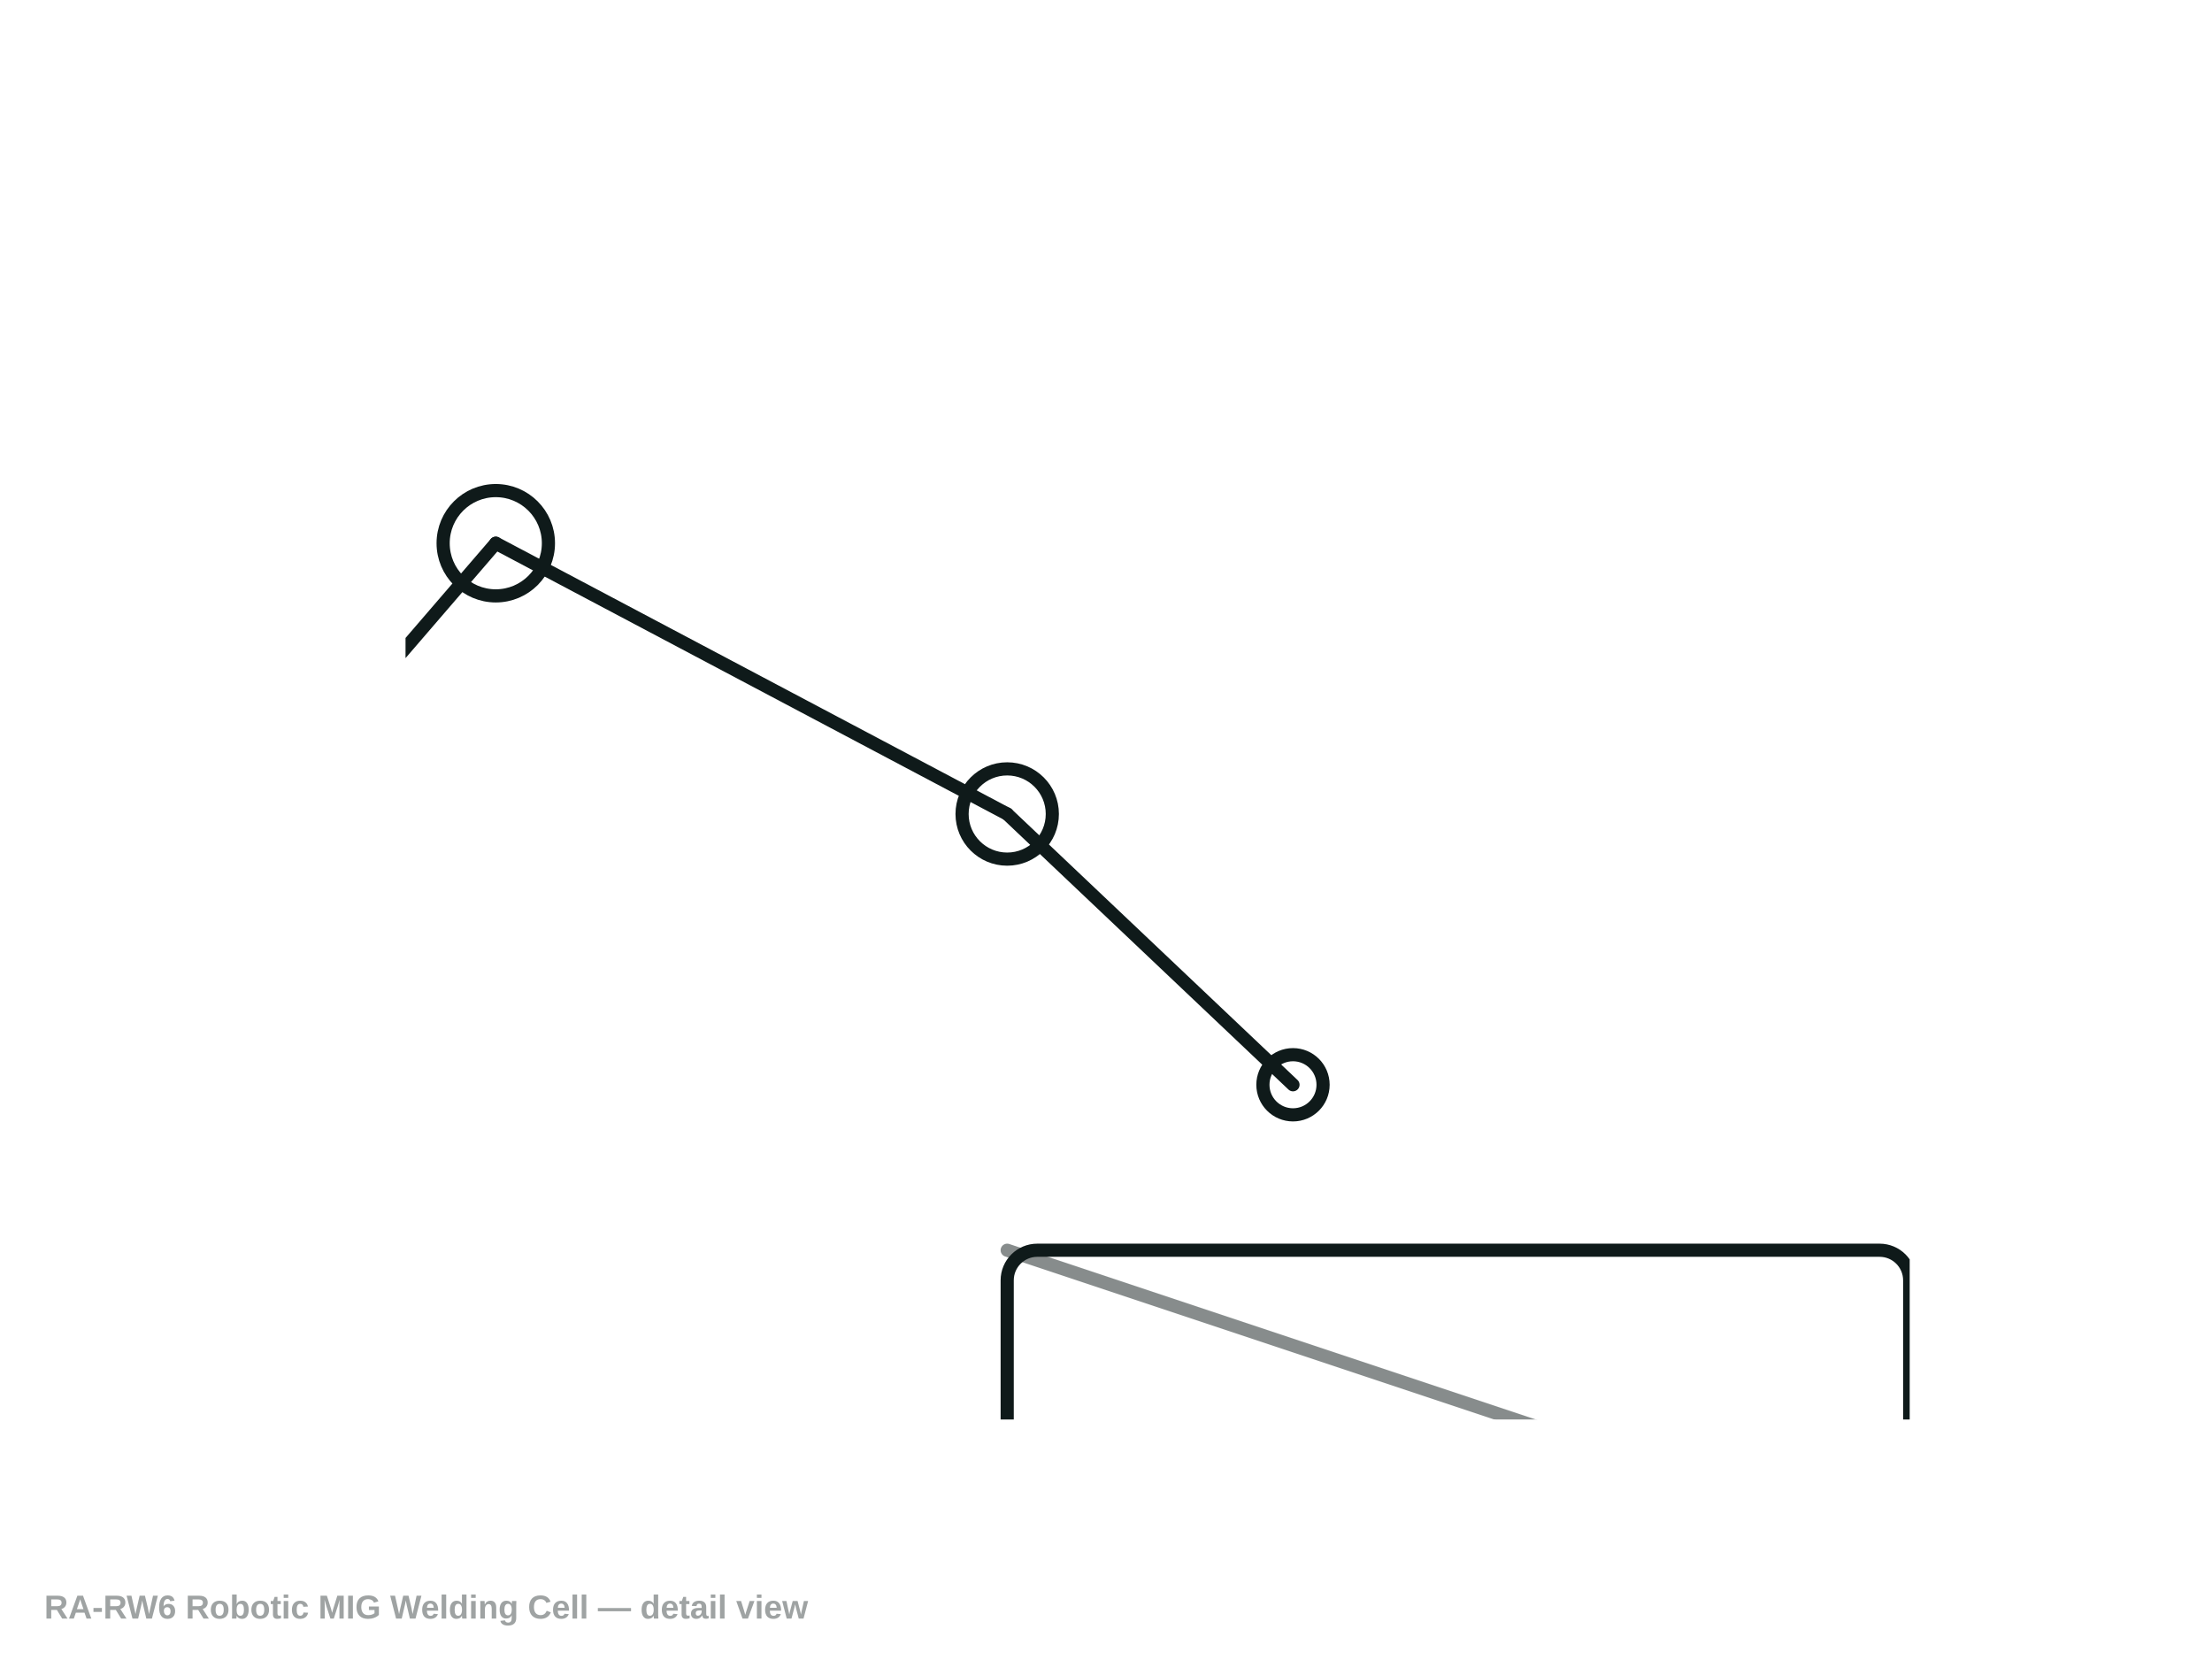
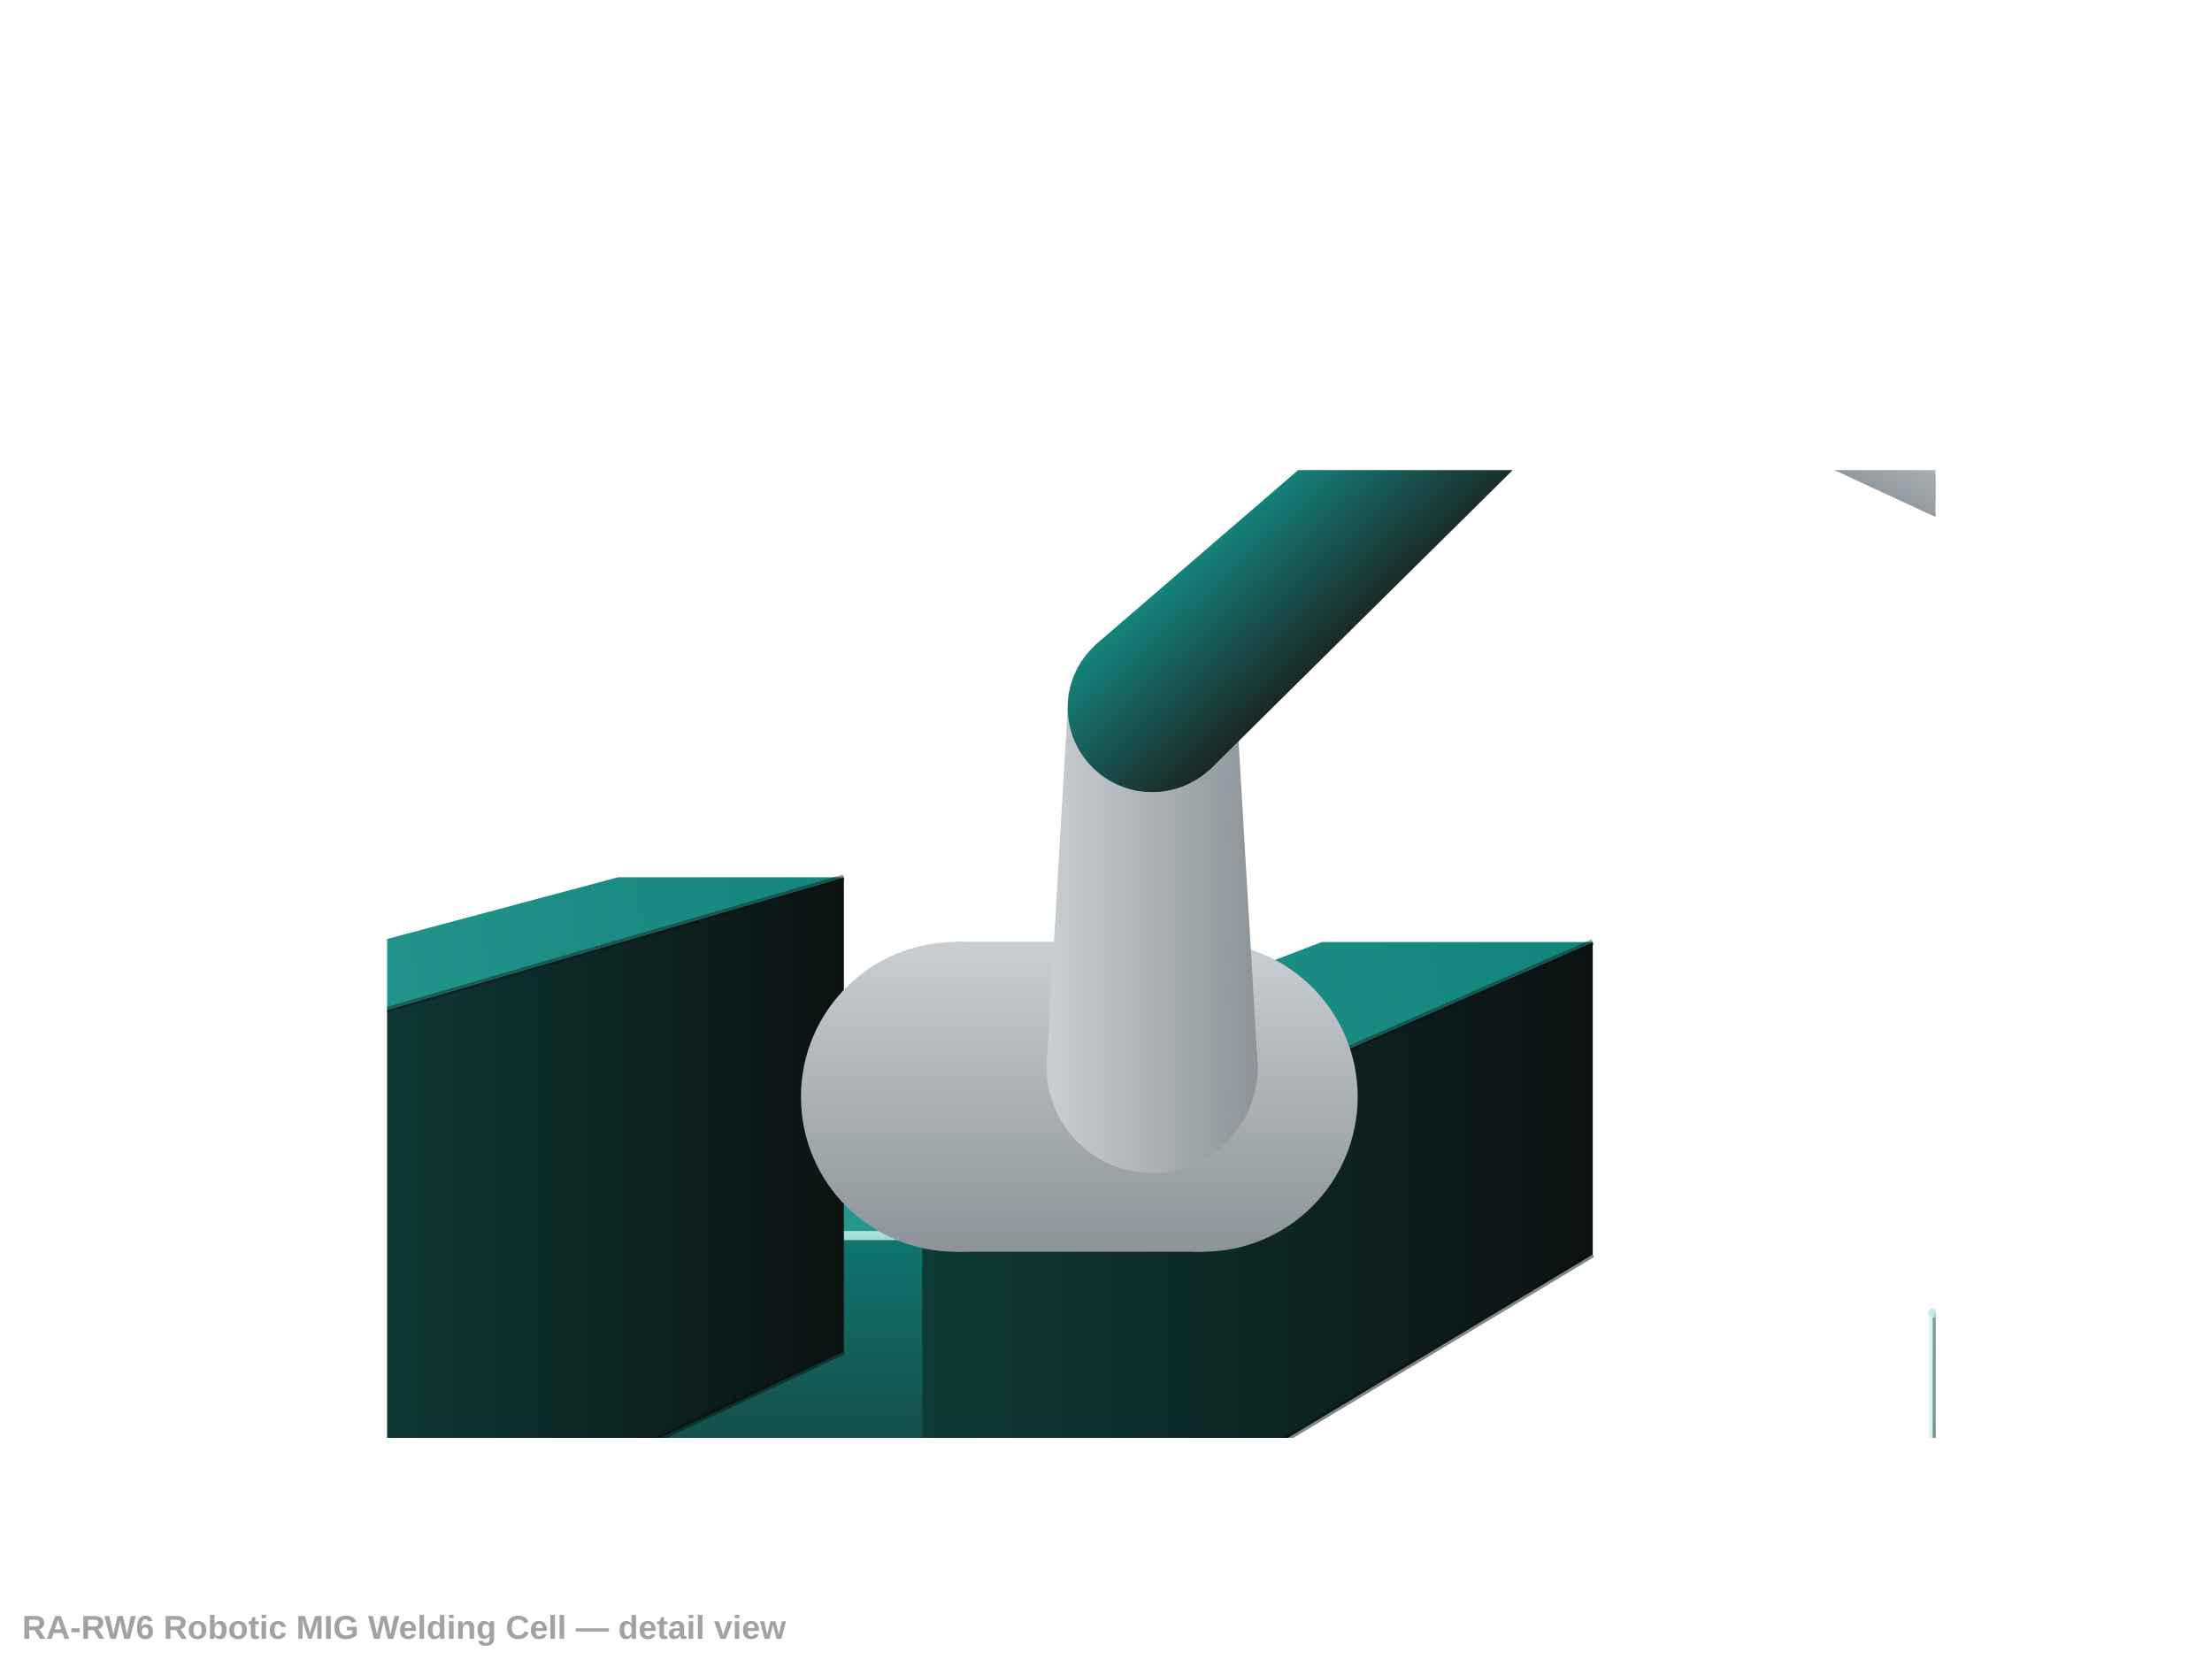
- <svg xmlns="http://www.w3.org/2000/svg" width="1200" height="900" viewBox="0 0 1200 900">
-   <g transform="translate(220 260) scale(1.7)">
-     <svg x="0" y="0" width="480" height="300" viewBox="220 65 200 170" preserveAspectRatio="xMidYMid slice">
-       <g fill="none" stroke="#0F1A1A" stroke-width="1.75" stroke-linecap="round" stroke-linejoin="round" opacity="1">
-         <rect x="148" y="168" width="44" height="66" rx="6" />
-         <path d="M140 234 L200 234" />
-         <path d="M170 168 L232 96" />
-         <circle cx="170" cy="168" r="8" />
-         <path d="M232 96 L300 132" />
-         <circle cx="232" cy="96" r="7" />
-         <path d="M300 132 L338 168" />
-         <circle cx="300" cy="132" r="6" />
-         <circle cx="338" cy="168" r="4" />
-         <rect x="300" y="190" width="120" height="40" rx="4" />
-         <path d="M300 190 L420 230" opacity="0.5" />
-         <path d="M100 250 L440 250" />
+ <svg xmlns="http://www.w3.org/2000/svg" width="2400" height="1800" viewBox="0 0 2400 1800">
+   <g transform="translate(420 510) scale(3.5)">
+     <svg x="0" y="0" width="480" height="300" viewBox="118 51 220 190" preserveAspectRatio="xMidYMid slice">
+       <g>
+         <defs>
+           <radialGradient id="rg604" cx="238" cy="256" r="190" gradientUnits="userSpaceOnUse">
+             <stop offset="0" stop-color="#000000" stop-opacity="0.38" />
+             <stop offset="60" stop-color="#000000" stop-opacity="0.171" />
+             <stop offset="100" stop-color="#000000" stop-opacity="0" />
+           </radialGradient>
+         </defs>
+         <ellipse cx="238" cy="256" rx="190" ry="16" fill="url(#rg604)" />
+         <defs>
+           <linearGradient id="lg606" x1="0" y1="252" x2="0" y2="362" gradientUnits="userSpaceOnUse">
+             <stop offset="0" stop-color="#ffffff" stop-opacity="0.15" />
+             <stop offset="100" stop-color="#ffffff" stop-opacity="0" />
+           </linearGradient>
+           <mask id="rmask605">
+             <rect x="-4000" y="252" width="9000" height="110" fill="url(#lg606)" />
+           </mask>
+         </defs>
+         <g transform="translate(0 504) scale(1,-1)" mask="url(#rmask605)">
+           <defs>
+             <linearGradient id="lg581" x1="142" y1="186" x2="289.3" y2="144.3" gradientUnits="userSpaceOnUse">
+               <stop offset="0" stop-color="#2A9D93" stop-opacity="1" />
+               <stop offset="100" stop-color="#14857C" stop-opacity="1" />
+             </linearGradient>
+             <linearGradient id="lg582" x1="0" y1="186" x2="0" y2="246" gradientUnits="userSpaceOnUse">
+               <stop offset="0" stop-color="#0F766E" stop-opacity="1" />
+               <stop offset="100" stop-color="#1B2626" stop-opacity="1" />
+             </linearGradient>
+             <linearGradient id="lg583" x1="194" y1="0" x2="289.3" y2="0" gradientUnits="userSpaceOnUse">
+               <stop offset="0" stop-color="#0E3B37" stop-opacity="1" />
+               <stop offset="100" stop-color="#0C1212" stop-opacity="1" />
+             </linearGradient>
+           </defs>
+           <polygon points="194,246 289.3,188.7 289.3,144.3 194,186" fill="url(#lg583)" />
+           <polygon points="142,186 194,186 289.3,144.3 250.8,144.3" fill="url(#lg581)" />
+           <polygon points="142,246 194,246 194,186 142,186" fill="url(#lg582)" />
+           <path d="M194,246 289.3,188.7" stroke="#06100F" stroke-width="0.8" opacity="0.5" fill="none" />
+           <path d="M194,186 289.3,144.3" stroke="#06100F" stroke-width="0.8" opacity="0.4" fill="none" />
+           <path d="M142,186 194,186" stroke="#BFEDE7" stroke-width="1.3" opacity="0.85" stroke-linecap="round" fill="none" />
+           <path d="M142,186 142,246" stroke="#BFEDE7" stroke-width="1.1" opacity="0.55" stroke-linecap="round" fill="none" />
+           <defs>
+             <linearGradient id="lg598" x1="75.6" y1="155.2" x2="182.9" y2="135.1" gradientUnits="userSpaceOnUse">
+               <stop offset="0" stop-color="#2A9D93" stop-opacity="1" />
+               <stop offset="100" stop-color="#14857C" stop-opacity="1" />
+             </linearGradient>
+             <linearGradient id="lg599" x1="0" y1="155.2" x2="0" y2="235" gradientUnits="userSpaceOnUse">
+               <stop offset="0" stop-color="#0F766E" stop-opacity="1" />
+               <stop offset="100" stop-color="#1B2626" stop-opacity="1" />
+             </linearGradient>
+             <linearGradient id="lg600" x1="113.6" y1="0" x2="182.9" y2="0" gradientUnits="userSpaceOnUse">
+               <stop offset="0" stop-color="#0E3B37" stop-opacity="1" />
+               <stop offset="100" stop-color="#0C1212" stop-opacity="1" />
+             </linearGradient>
+           </defs>
+           <polygon points="113.6,235 182.9,202.5 182.9,135.1 113.6,155.2" fill="url(#lg600)" />
+           <polygon points="75.6,155.2 113.6,155.2 182.9,135.1 150.8,135.1" fill="url(#lg598)" />
+           <polygon points="75.6,235 113.6,235 113.6,155.2 75.6,155.2" fill="url(#lg599)" />
+           <path d="M113.6,235 182.9,202.5" stroke="#06100F" stroke-width="0.8" opacity="0.5" fill="none" />
+           <path d="M113.6,155.2 182.9,135.1" stroke="#06100F" stroke-width="0.8" opacity="0.4" fill="none" />
+           <path d="M75.6,155.2 113.6,155.2" stroke="#BFEDE7" stroke-width="1.3" opacity="0.85" stroke-linecap="round" fill="none" />
+           <path d="M75.6,155.2 75.6,235" stroke="#BFEDE7" stroke-width="1.1" opacity="0.55" stroke-linecap="round" fill="none" />
+           <rect x="82.8" y="193.9" width="24.8" height="20.2" fill="#0A1E1C" />
+           <polyline points="82.8,207 85.9,202.4 89,204 92.1,208.9 95.2,209.4 98.3,204.2 101.4,200.3 104.5,203 107.6,207.7" fill="none" stroke="#2A9D93" stroke-width="1" opacity="0.85" />
+           <circle cx="104.6" cy="197.5" r="1.4" fill="#FFB067" opacity="0.9" />
+           <rect x="59.6" y="227.5" width="20.8" height="7.6" rx="1.4" fill="#0B1414" opacity="0.88" />
+           <rect x="59.6" y="227.5" width="20.8" height="7.6" rx="1.4" fill="none" stroke="#3A4A4A" stroke-width="0.6" />
+           <text x="70" y="232.7" text-anchor="middle" font-family="Arial, sans-serif" font-size="3.8" font-weight="700" fill="#8FE0D6" letter-spacing="0.5">RA-RW6</text>
+           <defs>
+             <linearGradient id="lg584" x1="198.8" y1="188.3" x2="198.8" y2="144.3" gradientUnits="userSpaceOnUse">
+               <stop offset="0" stop-color="#8C9499" stop-opacity="1" />
+               <stop offset="32" stop-color="#C9CED2" stop-opacity="1" />
+               <stop offset="55" stop-color="#C9CED2" stop-opacity="1" />
+               <stop offset="100" stop-color="#A6ADB3" stop-opacity="1" />
+             </linearGradient>
+           </defs>
+           <circle cx="198.8" cy="166.3" r="22" fill="url(#lg584)" />
+           <polygon points="198.8,188.3 233.9,188.3 233.9,144.3 198.8,144.3" fill="url(#lg584)" />
+           <circle cx="233.9" cy="166.3" r="22" fill="url(#lg584)" />
+           <defs>
+             <linearGradient id="lg585" x1="241.7" y1="162.1" x2="211.7" y2="162.1" gradientUnits="userSpaceOnUse">
+               <stop offset="0" stop-color="#8C9499" stop-opacity="1" />
+               <stop offset="32" stop-color="#C9CED2" stop-opacity="1" />
+               <stop offset="55" stop-color="#C9CED2" stop-opacity="1" />
+               <stop offset="100" stop-color="#A6ADB3" stop-opacity="1" />
+             </linearGradient>
+           </defs>
+           <circle cx="226.7" cy="162.1" r="15" fill="url(#lg585)" />
+           <polygon points="241.7,162.1 238.7,111 214.7,111 211.7,162.1" fill="url(#lg585)" />
+           <circle cx="226.7" cy="111" r="12" fill="url(#lg585)" />
+           <defs>
+             <linearGradient id="lg586" x1="234.8" y1="119.9" x2="218.5" y2="102.2" gradientUnits="userSpaceOnUse">
+               <stop offset="0" stop-color="#1B2626" stop-opacity="1" />
+               <stop offset="32" stop-color="#14857C" stop-opacity="1" />
+               <stop offset="55" stop-color="#14857C" stop-opacity="1" />
+               <stop offset="100" stop-color="#0F766E" stop-opacity="1" />
+             </linearGradient>
+           </defs>
+           <circle cx="226.7" cy="111" r="12" fill="url(#lg586)" />
+           <polygon points="234.8,119.9 296.7,58.7 284.4,45.4 218.5,102.2" fill="url(#lg586)" />
+           <circle cx="290.6" cy="52" r="9" fill="url(#lg586)" />
+           <defs>
+             <linearGradient id="lg587" x1="286.4" y1="60" x2="294.7" y2="44" gradientUnits="userSpaceOnUse">
+               <stop offset="0" stop-color="#8C9499" stop-opacity="1" />
+               <stop offset="32" stop-color="#C9CED2" stop-opacity="1" />
+               <stop offset="55" stop-color="#C9CED2" stop-opacity="1" />
+               <stop offset="100" stop-color="#A6ADB3" stop-opacity="1" />
+             </linearGradient>
+           </defs>
+           <circle cx="290.6" cy="52" r="9" fill="url(#lg587)" />
+           <polygon points="286.4,60 341.2,85.4 347.2,73.8 294.7,44" fill="url(#lg587)" />
+           <circle cx="344.2" cy="79.6" r="6.5" fill="url(#lg587)" />
+           <defs>
+             <linearGradient id="lg588" x1="340.5" y1="83.7" x2="347.9" y2="75.6" gradientUnits="userSpaceOnUse">
+               <stop offset="0" stop-color="#1B2626" stop-opacity="1" />
+               <stop offset="32" stop-color="#A6ADB3" stop-opacity="1" />
+               <stop offset="55" stop-color="#A6ADB3" stop-opacity="1" />
+               <stop offset="100" stop-color="#8C9499" stop-opacity="1" />
+             </linearGradient>
+           </defs>
+           <circle cx="344.2" cy="79.6" r="5.5" fill="url(#lg588)" />
+           <polygon points="340.5,83.7 374.4,111.8 379,106.8 347.9,75.6" fill="url(#lg588)" />
+           <circle cx="376.7" cy="109.3" r="3.4" fill="url(#lg588)" />
+           <circle cx="376.7" cy="109.3" r="3.6" fill="#0C1212" />
+           <defs>
+             <linearGradient id="lg589" x1="337.6" y1="197" x2="465.1" y2="143.7" gradientUnits="userSpaceOnUse">
+               <stop offset="0" stop-color="#C9CED2" stop-opacity="1" />
+               <stop offset="100" stop-color="#A6ADB3" stop-opacity="1" />
+             </linearGradient>
+             <linearGradient id="lg590" x1="0" y1="197" x2="0" y2="228.2" gradientUnits="userSpaceOnUse">
+               <stop offset="0" stop-color="#2E3A3A" stop-opacity="1" />
+               <stop offset="100" stop-color="#0C1212" stop-opacity="1" />
+             </linearGradient>
+             <linearGradient id="lg591" x1="422.1" y1="0" x2="465.1" y2="0" gradientUnits="userSpaceOnUse">
+               <stop offset="0" stop-color="#0E3B37" stop-opacity="1" />
+               <stop offset="100" stop-color="#0C1212" stop-opacity="1" />
+             </linearGradient>
+           </defs>
+           <polygon points="422.1,228.2 465.1,165.2 465.1,143.7 422.1,197" fill="url(#lg591)" />
+           <polygon points="337.6,197 422.1,197 465.1,143.7 406.9,143.7" fill="url(#lg589)" />
+           <polygon points="337.6,228.2 422.1,228.2 422.1,197 337.6,197" fill="url(#lg590)" />
+           <path d="M422.1,228.2 465.1,165.2" stroke="#06100F" stroke-width="0.8" opacity="0.5" fill="none" />
+           <path d="M422.1,197 465.1,143.7" stroke="#06100F" stroke-width="0.8" opacity="0.4" fill="none" />
+           <path d="M337.6,197 422.1,197" stroke="#BFEDE7" stroke-width="1.3" opacity="0.85" stroke-linecap="round" fill="none" />
+           <path d="M337.6,197 337.6,228.2" stroke="#BFEDE7" stroke-width="1.1" opacity="0.55" stroke-linecap="round" fill="none" />
+           <defs>
+             <linearGradient id="lg592" x1="360.1" y1="189" x2="443.3" y2="158.4" gradientUnits="userSpaceOnUse">
+               <stop offset="0" stop-color="#D7DBDE" stop-opacity="1" />
+               <stop offset="55" stop-color="#C9CED2" stop-opacity="1" />
+               <stop offset="100" stop-color="#A6ADB3" stop-opacity="1" />
+             </linearGradient>
+           </defs>
+           <polygon points="360.1,189 416.2,189 443.3,158.4 397.7,158.4" fill="url(#lg592)" opacity="0.95" />
+           <ellipse cx="389.7" cy="176.8" rx="3.9" ry="2.2" fill="#141C1C" opacity="0.85" />
+           <ellipse cx="389.7" cy="176.8" rx="1.4" ry="0.8" fill="none" stroke="#3A4444" stroke-width="1" opacity="0.6" />
+           <line x1="393" y1="176.8" x2="394.2" y2="176.8" stroke="#3A4444" stroke-width="1.4" opacity="0.5" />
+           <line x1="392.4" y1="177.9" x2="393.3" y2="178.2" stroke="#3A4444" stroke-width="1.4" opacity="0.5" />
+           <line x1="390.7" y1="178.5" x2="391.1" y2="179.1" stroke="#3A4444" stroke-width="1.4" opacity="0.5" />
+           <line x1="388.7" y1="178.5" x2="388.3" y2="179.1" stroke="#3A4444" stroke-width="1.4" opacity="0.5" />
+           <line x1="387" y1="177.9" x2="386" y2="178.2" stroke="#3A4444" stroke-width="1.4" opacity="0.5" />
+           <line x1="386.4" y1="176.8" x2="385.2" y2="176.8" stroke="#3A4444" stroke-width="1.4" opacity="0.5" />
+           <line x1="387" y1="175.7" x2="386" y2="175.3" stroke="#3A4444" stroke-width="1.4" opacity="0.5" />
+           <line x1="388.7" y1="175" x2="388.3" y2="174.4" stroke="#3A4444" stroke-width="1.4" opacity="0.5" />
+           <line x1="390.7" y1="175" x2="391.1" y2="174.4" stroke="#3A4444" stroke-width="1.4" opacity="0.5" />
+           <line x1="392.4" y1="175.7" x2="393.3" y2="175.3" stroke="#3A4444" stroke-width="1.4" opacity="0.5" />
+           <rect x="407.2" y="168.7" width="7.1" height="2.7" rx="2" fill="#141C1C" opacity="0.85" />
+           <ellipse cx="413.3" cy="179.2" rx="2.7" ry="1.5" fill="#141C1C" opacity="0.85" />
+           <ellipse cx="413.3" cy="179.2" rx="1.1" ry="0.6" fill="none" stroke="#3A4444" stroke-width="0.8" opacity="0.5" />
+           <defs>
+             <linearGradient id="lg593" x1="405.5" y1="165.2" x2="400.7" y2="165.2" gradientUnits="userSpaceOnUse">
+               <stop offset="0" stop-color="#8C9499" stop-opacity="1" />
+               <stop offset="32" stop-color="#C9CED2" stop-opacity="1" />
+               <stop offset="55" stop-color="#C9CED2" stop-opacity="1" />
+               <stop offset="100" stop-color="#A6ADB3" stop-opacity="1" />
+             </linearGradient>
+           </defs>
+           <circle cx="403.1" cy="165.2" r="2.4" fill="url(#lg593)" />
+           <polygon points="405.5,165.2 405.5,136.1 400.7,136.1 400.7,165.2" fill="url(#lg593)" />
+           <circle cx="403.1" cy="136.1" r="2.4" fill="url(#lg593)" />
+           <defs>
+             <linearGradient id="lg594" x1="438.4" y1="165.2" x2="433.6" y2="165.2" gradientUnits="userSpaceOnUse">
+               <stop offset="0" stop-color="#8C9499" stop-opacity="1" />
+               <stop offset="32" stop-color="#C9CED2" stop-opacity="1" />
+               <stop offset="55" stop-color="#C9CED2" stop-opacity="1" />
+               <stop offset="100" stop-color="#A6ADB3" stop-opacity="1" />
+             </linearGradient>
+           </defs>
+           <circle cx="436" cy="165.2" r="2.4" fill="url(#lg594)" />
+           <polygon points="438.4,165.2 438.4,136.1 433.6,136.1 433.6,165.2" fill="url(#lg594)" />
+           <circle cx="436" cy="136.1" r="2.4" fill="url(#lg594)" />
+           <defs>
+             <linearGradient id="lg595" x1="471.3" y1="165.2" x2="466.5" y2="165.2" gradientUnits="userSpaceOnUse">
+               <stop offset="0" stop-color="#8C9499" stop-opacity="1" />
+               <stop offset="32" stop-color="#C9CED2" stop-opacity="1" />
+               <stop offset="55" stop-color="#C9CED2" stop-opacity="1" />
+               <stop offset="100" stop-color="#A6ADB3" stop-opacity="1" />
+             </linearGradient>
+           </defs>
+           <circle cx="468.9" cy="165.2" r="2.4" fill="url(#lg595)" />
+           <polygon points="471.3,165.2 471.3,136.1 466.5,136.1 466.5,165.2" fill="url(#lg595)" />
+           <circle cx="468.9" cy="136.1" r="2.4" fill="url(#lg595)" />
+           <defs>
+             <linearGradient id="lg596" x1="403.1" y1="137.7" x2="403.1" y2="134.5" gradientUnits="userSpaceOnUse">
+               <stop offset="0" stop-color="#8C9499" stop-opacity="1" />
+               <stop offset="32" stop-color="#C9CED2" stop-opacity="1" />
+               <stop offset="55" stop-color="#C9CED2" stop-opacity="1" />
+               <stop offset="100" stop-color="#A6ADB3" stop-opacity="1" />
+             </linearGradient>
+           </defs>
+           <circle cx="403.1" cy="136.1" r="1.6" fill="url(#lg596)" />
+           <polygon points="403.1,137.7 468.9,137.7 468.9,134.5 403.1,134.5" fill="url(#lg596)" />
+           <circle cx="468.9" cy="136.1" r="1.6" fill="url(#lg596)" />
+           <defs>
+             <linearGradient id="lg597" x1="403.1" y1="154.1" x2="403.1" y2="150.9" gradientUnits="userSpaceOnUse">
+               <stop offset="0" stop-color="#8C9499" stop-opacity="1" />
+               <stop offset="32" stop-color="#C9CED2" stop-opacity="1" />
+               <stop offset="55" stop-color="#C9CED2" stop-opacity="1" />
+               <stop offset="100" stop-color="#A6ADB3" stop-opacity="1" />
+             </linearGradient>
+           </defs>
+           <circle cx="403.1" cy="152.5" r="1.6" fill="url(#lg597)" />
+           <polygon points="403.1,154.1 468.9,154.1 468.9,150.9 403.1,150.9" fill="url(#lg597)" />
+           <circle cx="468.9" cy="152.5" r="1.6" fill="url(#lg597)" />
+           <defs>
+             <radialGradient id="rg601" cx="168" cy="246.2" r="6.6" gradientUnits="userSpaceOnUse">
+               <stop offset="0" stop-color="#3A4444" stop-opacity="1" />
+               <stop offset="70" stop-color="#10161A" stop-opacity="1" />
+               <stop offset="100" stop-color="#000000" stop-opacity="1" />
+             </radialGradient>
+           </defs>
+           <ellipse cx="168" cy="250.1" rx="9" ry="3.3" fill="#000" opacity="0.22" />
+           <ellipse cx="168" cy="248" rx="6" ry="4.8" fill="url(#rg601)" />
+           <defs>
+             <radialGradient id="rg602" cx="328" cy="246.2" r="6.6" gradientUnits="userSpaceOnUse">
+               <stop offset="0" stop-color="#3A4444" stop-opacity="1" />
+               <stop offset="70" stop-color="#10161A" stop-opacity="1" />
+               <stop offset="100" stop-color="#000000" stop-opacity="1" />
+             </radialGradient>
+           </defs>
+           <ellipse cx="328" cy="250.1" rx="9" ry="3.3" fill="#000" opacity="0.22" />
+           <ellipse cx="328" cy="248" rx="6" ry="4.8" fill="url(#rg602)" />
+           <defs>
+             <radialGradient id="rg603" cx="400" cy="246.2" r="6.6" gradientUnits="userSpaceOnUse">
+               <stop offset="0" stop-color="#3A4444" stop-opacity="1" />
+               <stop offset="70" stop-color="#10161A" stop-opacity="1" />
+               <stop offset="100" stop-color="#000000" stop-opacity="1" />
+             </radialGradient>
+           </defs>
+           <ellipse cx="400" cy="250.1" rx="9" ry="3.3" fill="#000" opacity="0.22" />
+           <ellipse cx="400" cy="248" rx="6" ry="4.8" fill="url(#rg603)" />
+         </g>
+         <defs>
+           <linearGradient id="lg581" x1="142" y1="186" x2="289.3" y2="144.3" gradientUnits="userSpaceOnUse">
+             <stop offset="0" stop-color="#2A9D93" stop-opacity="1" />
+             <stop offset="100" stop-color="#14857C" stop-opacity="1" />
+           </linearGradient>
+           <linearGradient id="lg582" x1="0" y1="186" x2="0" y2="246" gradientUnits="userSpaceOnUse">
+             <stop offset="0" stop-color="#0F766E" stop-opacity="1" />
+             <stop offset="100" stop-color="#1B2626" stop-opacity="1" />
+           </linearGradient>
+           <linearGradient id="lg583" x1="194" y1="0" x2="289.3" y2="0" gradientUnits="userSpaceOnUse">
+             <stop offset="0" stop-color="#0E3B37" stop-opacity="1" />
+             <stop offset="100" stop-color="#0C1212" stop-opacity="1" />
+           </linearGradient>
+         </defs>
+         <polygon points="194,246 289.3,188.7 289.3,144.3 194,186" fill="url(#lg583)" />
+         <polygon points="142,186 194,186 289.3,144.3 250.8,144.3" fill="url(#lg581)" />
+         <polygon points="142,246 194,246 194,186 142,186" fill="url(#lg582)" />
+         <path d="M194,246 289.3,188.7" stroke="#06100F" stroke-width="0.8" opacity="0.5" fill="none" />
+         <path d="M194,186 289.3,144.3" stroke="#06100F" stroke-width="0.8" opacity="0.4" fill="none" />
+         <path d="M142,186 194,186" stroke="#BFEDE7" stroke-width="1.3" opacity="0.85" stroke-linecap="round" fill="none" />
+         <path d="M142,186 142,246" stroke="#BFEDE7" stroke-width="1.1" opacity="0.55" stroke-linecap="round" fill="none" />
+         <defs>
+           <linearGradient id="lg598" x1="75.6" y1="155.2" x2="182.9" y2="135.1" gradientUnits="userSpaceOnUse">
+             <stop offset="0" stop-color="#2A9D93" stop-opacity="1" />
+             <stop offset="100" stop-color="#14857C" stop-opacity="1" />
+           </linearGradient>
+           <linearGradient id="lg599" x1="0" y1="155.2" x2="0" y2="235" gradientUnits="userSpaceOnUse">
+             <stop offset="0" stop-color="#0F766E" stop-opacity="1" />
+             <stop offset="100" stop-color="#1B2626" stop-opacity="1" />
+           </linearGradient>
+           <linearGradient id="lg600" x1="113.6" y1="0" x2="182.9" y2="0" gradientUnits="userSpaceOnUse">
+             <stop offset="0" stop-color="#0E3B37" stop-opacity="1" />
+             <stop offset="100" stop-color="#0C1212" stop-opacity="1" />
+           </linearGradient>
+         </defs>
+         <polygon points="113.6,235 182.9,202.5 182.9,135.1 113.6,155.2" fill="url(#lg600)" />
+         <polygon points="75.6,155.2 113.6,155.2 182.9,135.1 150.8,135.1" fill="url(#lg598)" />
+         <polygon points="75.6,235 113.6,235 113.6,155.2 75.6,155.2" fill="url(#lg599)" />
+         <path d="M113.6,235 182.9,202.5" stroke="#06100F" stroke-width="0.8" opacity="0.5" fill="none" />
+         <path d="M113.6,155.2 182.9,135.1" stroke="#06100F" stroke-width="0.8" opacity="0.4" fill="none" />
+         <path d="M75.6,155.2 113.6,155.2" stroke="#BFEDE7" stroke-width="1.3" opacity="0.85" stroke-linecap="round" fill="none" />
+         <path d="M75.6,155.2 75.6,235" stroke="#BFEDE7" stroke-width="1.1" opacity="0.55" stroke-linecap="round" fill="none" />
+         <rect x="82.8" y="193.9" width="24.8" height="20.2" fill="#0A1E1C" />
+         <polyline points="82.8,207 85.9,202.4 89,204 92.1,208.9 95.2,209.4 98.3,204.2 101.4,200.3 104.5,203 107.6,207.7" fill="none" stroke="#2A9D93" stroke-width="1" opacity="0.85" />
+         <circle cx="104.6" cy="197.5" r="1.4" fill="#FFB067" opacity="0.9" />
+         <rect x="59.6" y="227.5" width="20.8" height="7.6" rx="1.4" fill="#0B1414" opacity="0.88" />
+         <rect x="59.6" y="227.5" width="20.8" height="7.6" rx="1.4" fill="none" stroke="#3A4A4A" stroke-width="0.6" />
+         <text x="70" y="232.7" text-anchor="middle" font-family="Arial, sans-serif" font-size="3.8" font-weight="700" fill="#8FE0D6" letter-spacing="0.5">RA-RW6</text>
+         <defs>
+           <linearGradient id="lg584" x1="198.8" y1="188.3" x2="198.8" y2="144.3" gradientUnits="userSpaceOnUse">
+             <stop offset="0" stop-color="#8C9499" stop-opacity="1" />
+             <stop offset="32" stop-color="#C9CED2" stop-opacity="1" />
+             <stop offset="55" stop-color="#C9CED2" stop-opacity="1" />
+             <stop offset="100" stop-color="#A6ADB3" stop-opacity="1" />
+           </linearGradient>
+         </defs>
+         <circle cx="198.8" cy="166.3" r="22" fill="url(#lg584)" />
+         <polygon points="198.8,188.3 233.9,188.3 233.9,144.3 198.8,144.3" fill="url(#lg584)" />
+         <circle cx="233.9" cy="166.3" r="22" fill="url(#lg584)" />
+         <defs>
+           <linearGradient id="lg585" x1="241.7" y1="162.1" x2="211.7" y2="162.1" gradientUnits="userSpaceOnUse">
+             <stop offset="0" stop-color="#8C9499" stop-opacity="1" />
+             <stop offset="32" stop-color="#C9CED2" stop-opacity="1" />
+             <stop offset="55" stop-color="#C9CED2" stop-opacity="1" />
+             <stop offset="100" stop-color="#A6ADB3" stop-opacity="1" />
+           </linearGradient>
+         </defs>
+         <circle cx="226.7" cy="162.1" r="15" fill="url(#lg585)" />
+         <polygon points="241.7,162.1 238.7,111 214.7,111 211.7,162.1" fill="url(#lg585)" />
+         <circle cx="226.7" cy="111" r="12" fill="url(#lg585)" />
+         <defs>
+           <linearGradient id="lg586" x1="234.8" y1="119.9" x2="218.5" y2="102.2" gradientUnits="userSpaceOnUse">
+             <stop offset="0" stop-color="#1B2626" stop-opacity="1" />
+             <stop offset="32" stop-color="#14857C" stop-opacity="1" />
+             <stop offset="55" stop-color="#14857C" stop-opacity="1" />
+             <stop offset="100" stop-color="#0F766E" stop-opacity="1" />
+           </linearGradient>
+         </defs>
+         <circle cx="226.7" cy="111" r="12" fill="url(#lg586)" />
+         <polygon points="234.8,119.9 296.7,58.7 284.4,45.4 218.5,102.2" fill="url(#lg586)" />
+         <circle cx="290.6" cy="52" r="9" fill="url(#lg586)" />
+         <defs>
+           <linearGradient id="lg587" x1="286.4" y1="60" x2="294.7" y2="44" gradientUnits="userSpaceOnUse">
+             <stop offset="0" stop-color="#8C9499" stop-opacity="1" />
+             <stop offset="32" stop-color="#C9CED2" stop-opacity="1" />
+             <stop offset="55" stop-color="#C9CED2" stop-opacity="1" />
+             <stop offset="100" stop-color="#A6ADB3" stop-opacity="1" />
+           </linearGradient>
+         </defs>
+         <circle cx="290.6" cy="52" r="9" fill="url(#lg587)" />
+         <polygon points="286.4,60 341.2,85.4 347.2,73.8 294.7,44" fill="url(#lg587)" />
+         <circle cx="344.2" cy="79.6" r="6.5" fill="url(#lg587)" />
+         <defs>
+           <linearGradient id="lg588" x1="340.5" y1="83.7" x2="347.9" y2="75.6" gradientUnits="userSpaceOnUse">
+             <stop offset="0" stop-color="#1B2626" stop-opacity="1" />
+             <stop offset="32" stop-color="#A6ADB3" stop-opacity="1" />
+             <stop offset="55" stop-color="#A6ADB3" stop-opacity="1" />
+             <stop offset="100" stop-color="#8C9499" stop-opacity="1" />
+           </linearGradient>
+         </defs>
+         <circle cx="344.2" cy="79.6" r="5.5" fill="url(#lg588)" />
+         <polygon points="340.5,83.7 374.4,111.8 379,106.8 347.9,75.6" fill="url(#lg588)" />
+         <circle cx="376.7" cy="109.3" r="3.4" fill="url(#lg588)" />
+         <circle cx="376.7" cy="109.3" r="3.6" fill="#0C1212" />
+         <defs>
+           <linearGradient id="lg589" x1="337.6" y1="197" x2="465.1" y2="143.7" gradientUnits="userSpaceOnUse">
+             <stop offset="0" stop-color="#C9CED2" stop-opacity="1" />
+             <stop offset="100" stop-color="#A6ADB3" stop-opacity="1" />
+           </linearGradient>
+           <linearGradient id="lg590" x1="0" y1="197" x2="0" y2="228.2" gradientUnits="userSpaceOnUse">
+             <stop offset="0" stop-color="#2E3A3A" stop-opacity="1" />
+             <stop offset="100" stop-color="#0C1212" stop-opacity="1" />
+           </linearGradient>
+           <linearGradient id="lg591" x1="422.1" y1="0" x2="465.1" y2="0" gradientUnits="userSpaceOnUse">
+             <stop offset="0" stop-color="#0E3B37" stop-opacity="1" />
+             <stop offset="100" stop-color="#0C1212" stop-opacity="1" />
+           </linearGradient>
+         </defs>
+         <polygon points="422.1,228.2 465.1,165.2 465.1,143.7 422.1,197" fill="url(#lg591)" />
+         <polygon points="337.6,197 422.1,197 465.1,143.7 406.9,143.7" fill="url(#lg589)" />
+         <polygon points="337.6,228.2 422.1,228.2 422.1,197 337.6,197" fill="url(#lg590)" />
+         <path d="M422.1,228.2 465.1,165.2" stroke="#06100F" stroke-width="0.8" opacity="0.5" fill="none" />
+         <path d="M422.1,197 465.1,143.7" stroke="#06100F" stroke-width="0.8" opacity="0.4" fill="none" />
+         <path d="M337.6,197 422.1,197" stroke="#BFEDE7" stroke-width="1.3" opacity="0.85" stroke-linecap="round" fill="none" />
+         <path d="M337.6,197 337.6,228.2" stroke="#BFEDE7" stroke-width="1.1" opacity="0.55" stroke-linecap="round" fill="none" />
+         <defs>
+           <linearGradient id="lg592" x1="360.1" y1="189" x2="443.3" y2="158.4" gradientUnits="userSpaceOnUse">
+             <stop offset="0" stop-color="#D7DBDE" stop-opacity="1" />
+             <stop offset="55" stop-color="#C9CED2" stop-opacity="1" />
+             <stop offset="100" stop-color="#A6ADB3" stop-opacity="1" />
+           </linearGradient>
+         </defs>
+         <polygon points="360.1,189 416.2,189 443.3,158.4 397.7,158.4" fill="url(#lg592)" opacity="0.95" />
+         <ellipse cx="389.7" cy="176.8" rx="3.9" ry="2.2" fill="#141C1C" opacity="0.85" />
+         <ellipse cx="389.7" cy="176.8" rx="1.4" ry="0.8" fill="none" stroke="#3A4444" stroke-width="1" opacity="0.6" />
+         <line x1="393" y1="176.8" x2="394.2" y2="176.8" stroke="#3A4444" stroke-width="1.4" opacity="0.5" />
+         <line x1="392.4" y1="177.9" x2="393.3" y2="178.2" stroke="#3A4444" stroke-width="1.4" opacity="0.5" />
+         <line x1="390.7" y1="178.5" x2="391.1" y2="179.1" stroke="#3A4444" stroke-width="1.4" opacity="0.5" />
+         <line x1="388.7" y1="178.5" x2="388.3" y2="179.1" stroke="#3A4444" stroke-width="1.4" opacity="0.5" />
+         <line x1="387" y1="177.9" x2="386" y2="178.2" stroke="#3A4444" stroke-width="1.4" opacity="0.5" />
+         <line x1="386.4" y1="176.8" x2="385.2" y2="176.8" stroke="#3A4444" stroke-width="1.4" opacity="0.5" />
+         <line x1="387" y1="175.7" x2="386" y2="175.3" stroke="#3A4444" stroke-width="1.4" opacity="0.5" />
+         <line x1="388.7" y1="175" x2="388.3" y2="174.4" stroke="#3A4444" stroke-width="1.4" opacity="0.5" />
+         <line x1="390.7" y1="175" x2="391.1" y2="174.4" stroke="#3A4444" stroke-width="1.4" opacity="0.5" />
+         <line x1="392.4" y1="175.7" x2="393.3" y2="175.3" stroke="#3A4444" stroke-width="1.4" opacity="0.5" />
+         <rect x="407.2" y="168.7" width="7.1" height="2.7" rx="2" fill="#141C1C" opacity="0.85" />
+         <ellipse cx="413.3" cy="179.2" rx="2.7" ry="1.5" fill="#141C1C" opacity="0.85" />
+         <ellipse cx="413.3" cy="179.2" rx="1.1" ry="0.6" fill="none" stroke="#3A4444" stroke-width="0.8" opacity="0.5" />
+         <defs>
+           <linearGradient id="lg593" x1="405.5" y1="165.2" x2="400.7" y2="165.2" gradientUnits="userSpaceOnUse">
+             <stop offset="0" stop-color="#8C9499" stop-opacity="1" />
+             <stop offset="32" stop-color="#C9CED2" stop-opacity="1" />
+             <stop offset="55" stop-color="#C9CED2" stop-opacity="1" />
+             <stop offset="100" stop-color="#A6ADB3" stop-opacity="1" />
+           </linearGradient>
+         </defs>
+         <circle cx="403.1" cy="165.2" r="2.4" fill="url(#lg593)" />
+         <polygon points="405.5,165.2 405.5,136.1 400.7,136.1 400.7,165.2" fill="url(#lg593)" />
+         <circle cx="403.1" cy="136.1" r="2.4" fill="url(#lg593)" />
+         <defs>
+           <linearGradient id="lg594" x1="438.4" y1="165.2" x2="433.6" y2="165.2" gradientUnits="userSpaceOnUse">
+             <stop offset="0" stop-color="#8C9499" stop-opacity="1" />
+             <stop offset="32" stop-color="#C9CED2" stop-opacity="1" />
+             <stop offset="55" stop-color="#C9CED2" stop-opacity="1" />
+             <stop offset="100" stop-color="#A6ADB3" stop-opacity="1" />
+           </linearGradient>
+         </defs>
+         <circle cx="436" cy="165.2" r="2.4" fill="url(#lg594)" />
+         <polygon points="438.4,165.2 438.4,136.1 433.6,136.1 433.6,165.2" fill="url(#lg594)" />
+         <circle cx="436" cy="136.1" r="2.4" fill="url(#lg594)" />
+         <defs>
+           <linearGradient id="lg595" x1="471.3" y1="165.2" x2="466.5" y2="165.2" gradientUnits="userSpaceOnUse">
+             <stop offset="0" stop-color="#8C9499" stop-opacity="1" />
+             <stop offset="32" stop-color="#C9CED2" stop-opacity="1" />
+             <stop offset="55" stop-color="#C9CED2" stop-opacity="1" />
+             <stop offset="100" stop-color="#A6ADB3" stop-opacity="1" />
+           </linearGradient>
+         </defs>
+         <circle cx="468.9" cy="165.2" r="2.4" fill="url(#lg595)" />
+         <polygon points="471.3,165.2 471.3,136.1 466.5,136.1 466.5,165.2" fill="url(#lg595)" />
+         <circle cx="468.9" cy="136.1" r="2.4" fill="url(#lg595)" />
+         <defs>
+           <linearGradient id="lg596" x1="403.1" y1="137.7" x2="403.1" y2="134.5" gradientUnits="userSpaceOnUse">
+             <stop offset="0" stop-color="#8C9499" stop-opacity="1" />
+             <stop offset="32" stop-color="#C9CED2" stop-opacity="1" />
+             <stop offset="55" stop-color="#C9CED2" stop-opacity="1" />
+             <stop offset="100" stop-color="#A6ADB3" stop-opacity="1" />
+           </linearGradient>
+         </defs>
+         <circle cx="403.1" cy="136.1" r="1.6" fill="url(#lg596)" />
+         <polygon points="403.1,137.7 468.9,137.7 468.9,134.5 403.1,134.5" fill="url(#lg596)" />
+         <circle cx="468.9" cy="136.1" r="1.6" fill="url(#lg596)" />
+         <defs>
+           <linearGradient id="lg597" x1="403.1" y1="154.1" x2="403.1" y2="150.9" gradientUnits="userSpaceOnUse">
+             <stop offset="0" stop-color="#8C9499" stop-opacity="1" />
+             <stop offset="32" stop-color="#C9CED2" stop-opacity="1" />
+             <stop offset="55" stop-color="#C9CED2" stop-opacity="1" />
+             <stop offset="100" stop-color="#A6ADB3" stop-opacity="1" />
+           </linearGradient>
+         </defs>
+         <circle cx="403.1" cy="152.5" r="1.6" fill="url(#lg597)" />
+         <polygon points="403.1,154.1 468.9,154.1 468.9,150.9 403.1,150.9" fill="url(#lg597)" />
+         <circle cx="468.9" cy="152.5" r="1.6" fill="url(#lg597)" />
+         <defs>
+           <radialGradient id="rg601" cx="168" cy="246.2" r="6.6" gradientUnits="userSpaceOnUse">
+             <stop offset="0" stop-color="#3A4444" stop-opacity="1" />
+             <stop offset="70" stop-color="#10161A" stop-opacity="1" />
+             <stop offset="100" stop-color="#000000" stop-opacity="1" />
+           </radialGradient>
+         </defs>
+         <ellipse cx="168" cy="250.1" rx="9" ry="3.3" fill="#000" opacity="0.22" />
+         <ellipse cx="168" cy="248" rx="6" ry="4.8" fill="url(#rg601)" />
+         <defs>
+           <radialGradient id="rg602" cx="328" cy="246.2" r="6.6" gradientUnits="userSpaceOnUse">
+             <stop offset="0" stop-color="#3A4444" stop-opacity="1" />
+             <stop offset="70" stop-color="#10161A" stop-opacity="1" />
+             <stop offset="100" stop-color="#000000" stop-opacity="1" />
+           </radialGradient>
+         </defs>
+         <ellipse cx="328" cy="250.1" rx="9" ry="3.3" fill="#000" opacity="0.22" />
+         <ellipse cx="328" cy="248" rx="6" ry="4.8" fill="url(#rg602)" />
+         <defs>
+           <radialGradient id="rg603" cx="400" cy="246.2" r="6.6" gradientUnits="userSpaceOnUse">
+             <stop offset="0" stop-color="#3A4444" stop-opacity="1" />
+             <stop offset="70" stop-color="#10161A" stop-opacity="1" />
+             <stop offset="100" stop-color="#000000" stop-opacity="1" />
+           </radialGradient>
+         </defs>
+         <ellipse cx="400" cy="250.1" rx="9" ry="3.3" fill="#000" opacity="0.22" />
+         <ellipse cx="400" cy="248" rx="6" ry="4.8" fill="url(#rg603)" />
      </g>
    </svg>
  </g>
-   <text x="24" y="878" font-family="Arial, sans-serif" font-size="18" font-weight="600" fill="#0F1A1A" opacity="0.4">RA-RW6 Robotic MIG Welding Cell — detail view</text>
+   <text x="24" y="1778" font-family="Arial, sans-serif" font-size="36" font-weight="600" fill="#0F1A1A" opacity="0.4">RA-RW6 Robotic MIG Welding Cell — detail view</text>
</svg>
